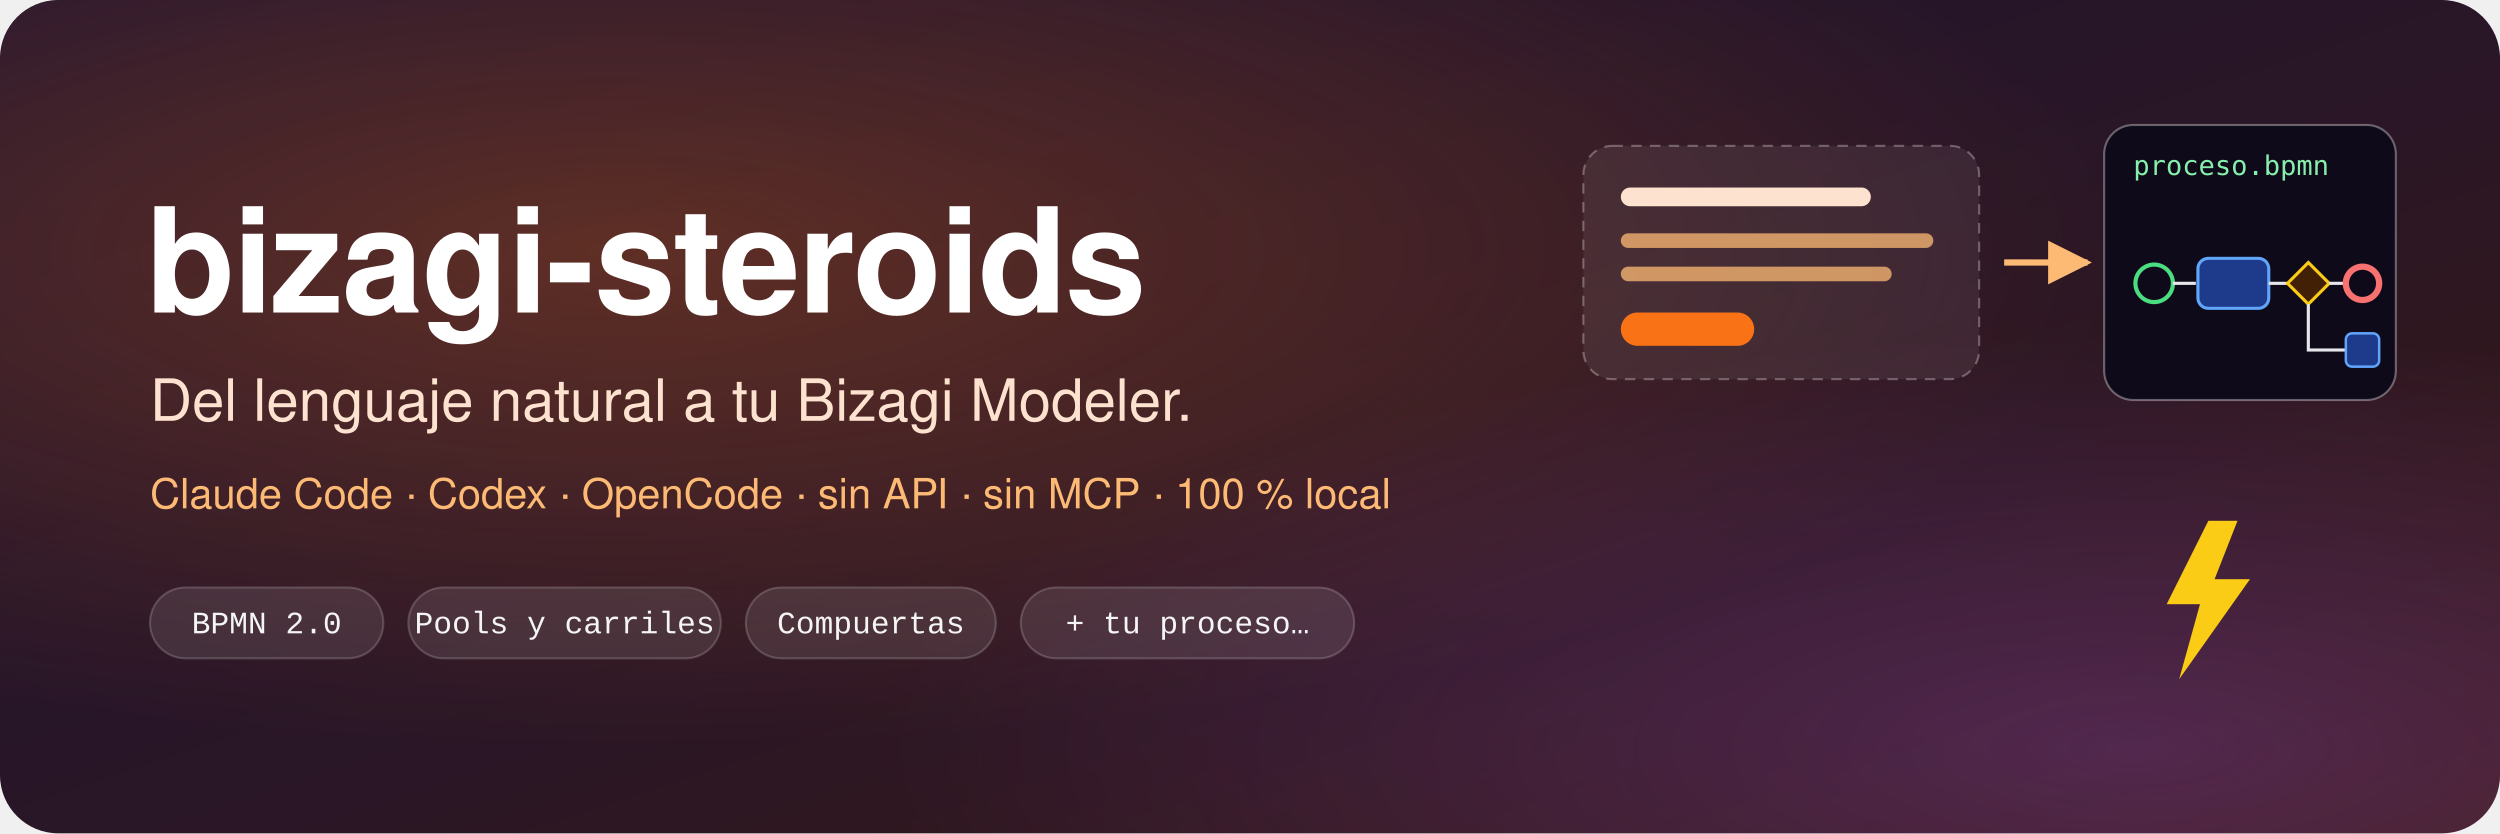
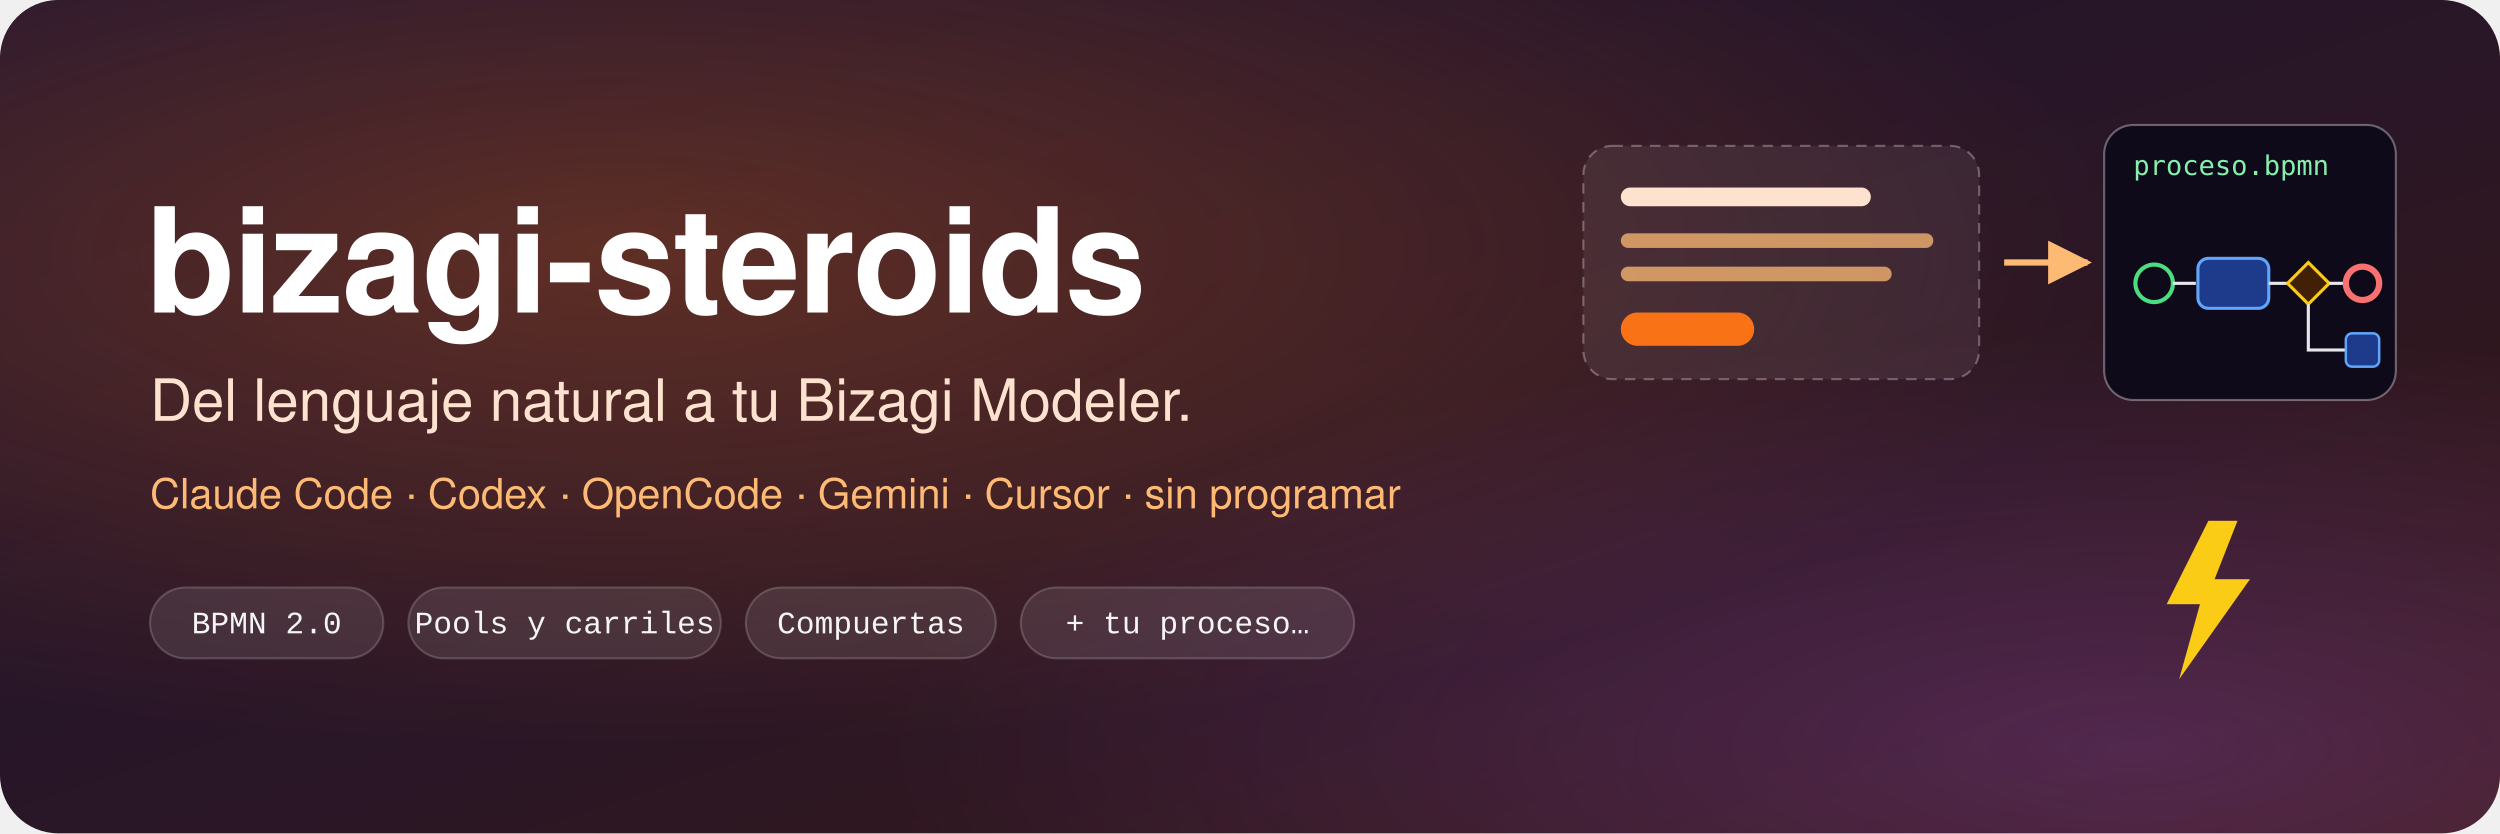
<svg xmlns="http://www.w3.org/2000/svg" width="1200" height="400" viewBox="0 0 1200 400" font-family="'Segoe UI', Helvetica, Arial, sans-serif">
  <defs>
    <linearGradient id="bg" x1="0" y1="0" x2="1" y2="1">
      <stop offset="0" stop-color="#1c1230" />
      <stop offset="0.55" stop-color="#2a1626" />
      <stop offset="1" stop-color="#3a1a10" />
    </linearGradient>
    <radialGradient id="glow" cx="0.25" cy="0.3" r="0.6">
      <stop offset="0" stop-color="#f97316" stop-opacity="0.28" />
      <stop offset="1" stop-color="#f97316" stop-opacity="0" />
    </radialGradient>
    <radialGradient id="glow2" cx="0.85" cy="0.9" r="0.5">
      <stop offset="0" stop-color="#a855f7" stop-opacity="0.25" />
      <stop offset="1" stop-color="#a855f7" stop-opacity="0" />
    </radialGradient>
    <marker id="a" viewBox="0 0 10 10" refX="9" refY="5" markerWidth="7" markerHeight="7" orient="auto">
      <path d="M0,0 L10,5 L0,10 z" fill="#fdba74" />
    </marker>
  </defs>
  <rect width="1200" height="400" rx="28" fill="url(#bg)" />
  <rect width="1200" height="400" rx="28" fill="url(#glow)" />
  <rect width="1200" height="400" rx="28" fill="url(#glow2)" />
  <text x="70" y="150" font-size="70" font-weight="800" fill="#ffffff" letter-spacing="-1">bizagi-steroids</text>
  <text x="72" y="202" font-size="28" fill="#fde2cf">Del lenguaje natural a tu Bizagi Modeler.</text>
-   <text x="72" y="244" font-size="20" fill="#fdba74">Claude Code · Codex · OpenCode · sin API · sin MCP · 100 % local</text>
+   <text x="72" y="244" font-size="20" fill="#fdba74">Claude Code · Codex · OpenCode · Gemini · Cursor · sin programar</text>
  <g font-size="15" font-family="Consolas, 'Courier New', monospace" fill="#f5f5f5">
    <rect x="72" y="282" width="112" height="34" rx="17" fill="#ffffff" fill-opacity="0.1" stroke="#ffffff" stroke-opacity="0.18" />
    <text x="128" y="304" text-anchor="middle">BPMN 2.0</text>
    <rect x="196" y="282" width="150" height="34" rx="17" fill="#ffffff" fill-opacity="0.1" stroke="#ffffff" stroke-opacity="0.18" />
    <text x="271" y="304" text-anchor="middle">Pools y carriles</text>
    <rect x="358" y="282" width="120" height="34" rx="17" fill="#ffffff" fill-opacity="0.1" stroke="#ffffff" stroke-opacity="0.18" />
    <text x="418" y="304" text-anchor="middle">Compuertas</text>
    <rect x="490" y="282" width="160" height="34" rx="17" fill="#ffffff" fill-opacity="0.1" stroke="#ffffff" stroke-opacity="0.18" />
    <text x="570" y="304" text-anchor="middle">+ tu proceso…</text>
  </g>
  <g transform="translate(760,70)">
    <rect width="190" height="112" rx="14" fill="#ffffff" fill-opacity="0.07" stroke="#ffffff" stroke-opacity="0.3" stroke-dasharray="5 4" />
    <rect x="18" y="20" width="120" height="9" rx="4.5" fill="#fde2cf" />
    <rect x="18" y="42" width="150" height="7" rx="3.5" fill="#fdba74" fill-opacity="0.75" />
    <rect x="18" y="58" width="130" height="7" rx="3.5" fill="#fdba74" fill-opacity="0.75" />
    <rect x="18" y="80" width="64" height="16" rx="8" fill="#f97316" />
  </g>
  <line x1="962" y1="126" x2="1002" y2="126" stroke="#fdba74" stroke-width="3" marker-end="url(#a)" />
  <g transform="translate(1010,60)">
    <rect width="140" height="132" rx="14" fill="#0f0a1a" stroke="#ffffff" stroke-opacity="0.35" />
    <text x="14" y="24" font-size="13" font-family="Consolas, monospace" fill="#86efac">proceso.bpmn</text>
    <circle cx="24" cy="76" r="9" fill="none" stroke="#4ade80" stroke-width="2" />
    <line x1="33" y1="76" x2="44" y2="76" stroke="#e5e7eb" stroke-width="1.5" />
    <rect x="45" y="64" width="34" height="24" rx="5" fill="#1e3a8a" stroke="#60a5fa" stroke-width="1.5" />
    <line x1="79" y1="76" x2="88" y2="76" stroke="#e5e7eb" stroke-width="1.5" />
    <polygon points="98,66 108,76 98,86 88,76" fill="#422006" stroke="#facc15" stroke-width="1.5" />
    <line x1="108" y1="76" x2="116" y2="76" stroke="#e5e7eb" stroke-width="1.5" />
    <circle cx="124" cy="76" r="8" fill="none" stroke="#f87171" stroke-width="3" />
    <polyline points="98,86 98,108 116,108" fill="none" stroke="#e5e7eb" stroke-width="1.5" />
    <rect x="116" y="100" width="16" height="16" rx="3" fill="#1e3a8a" stroke="#60a5fa" stroke-width="1.2" />
  </g>
  <path d="M1060 250 L1040 290 L1056 290 L1046 326 L1080 278 L1063 278 L1074 250 Z" fill="#facc15" />
</svg>
